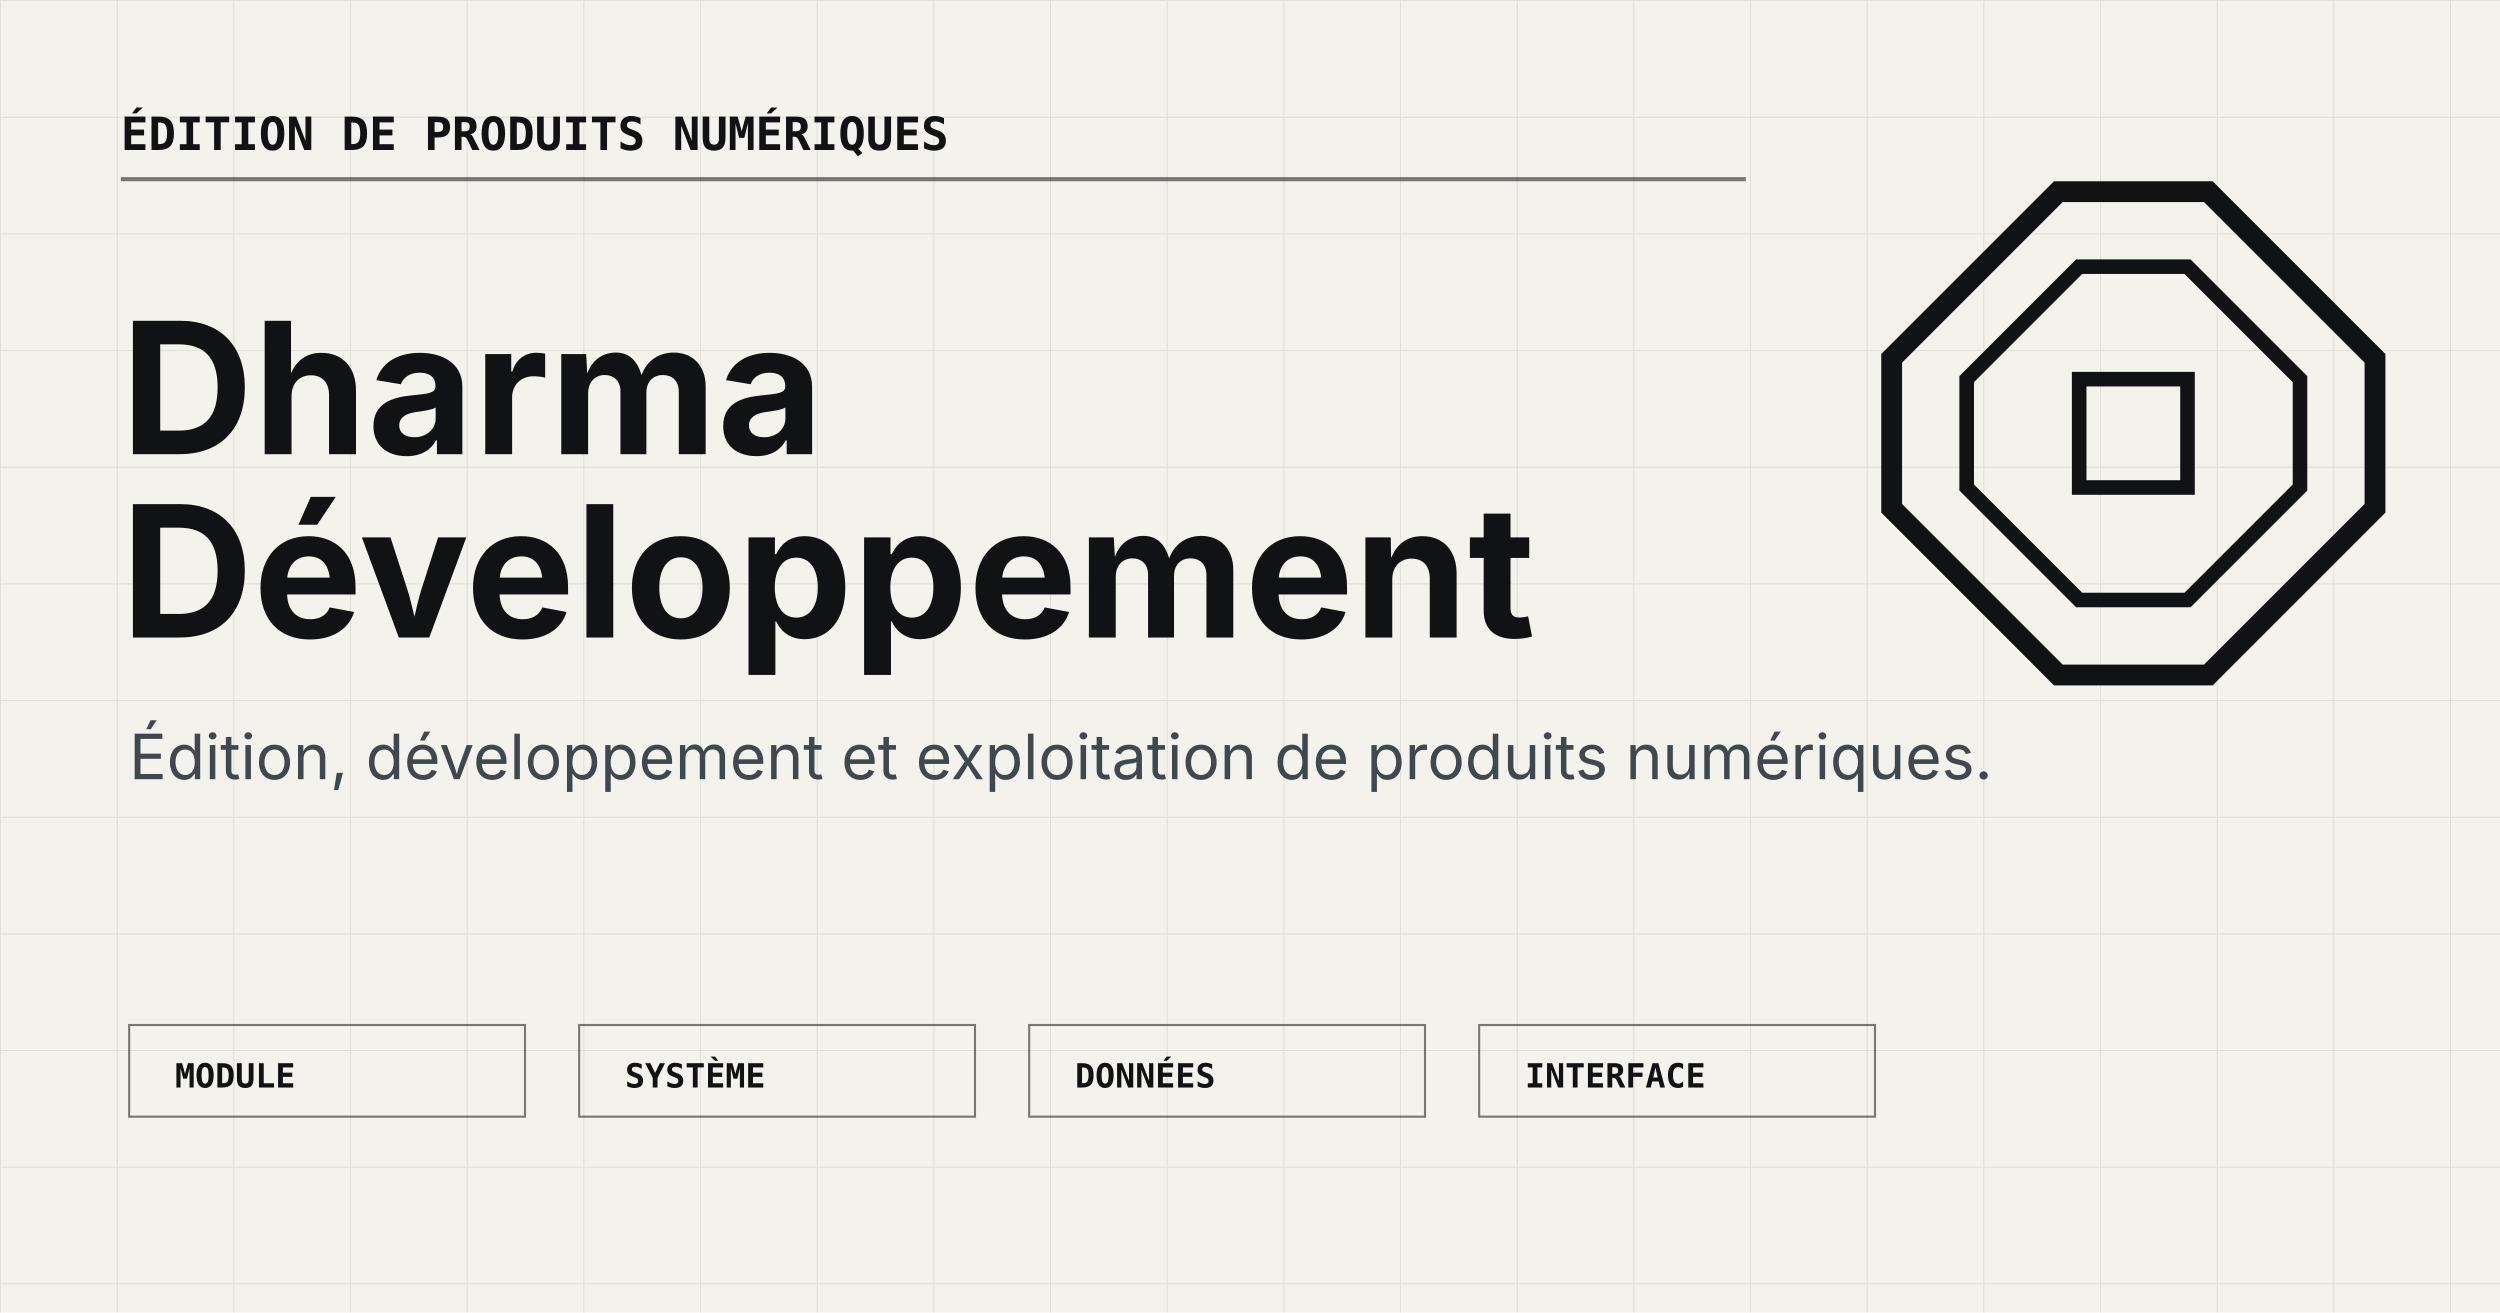
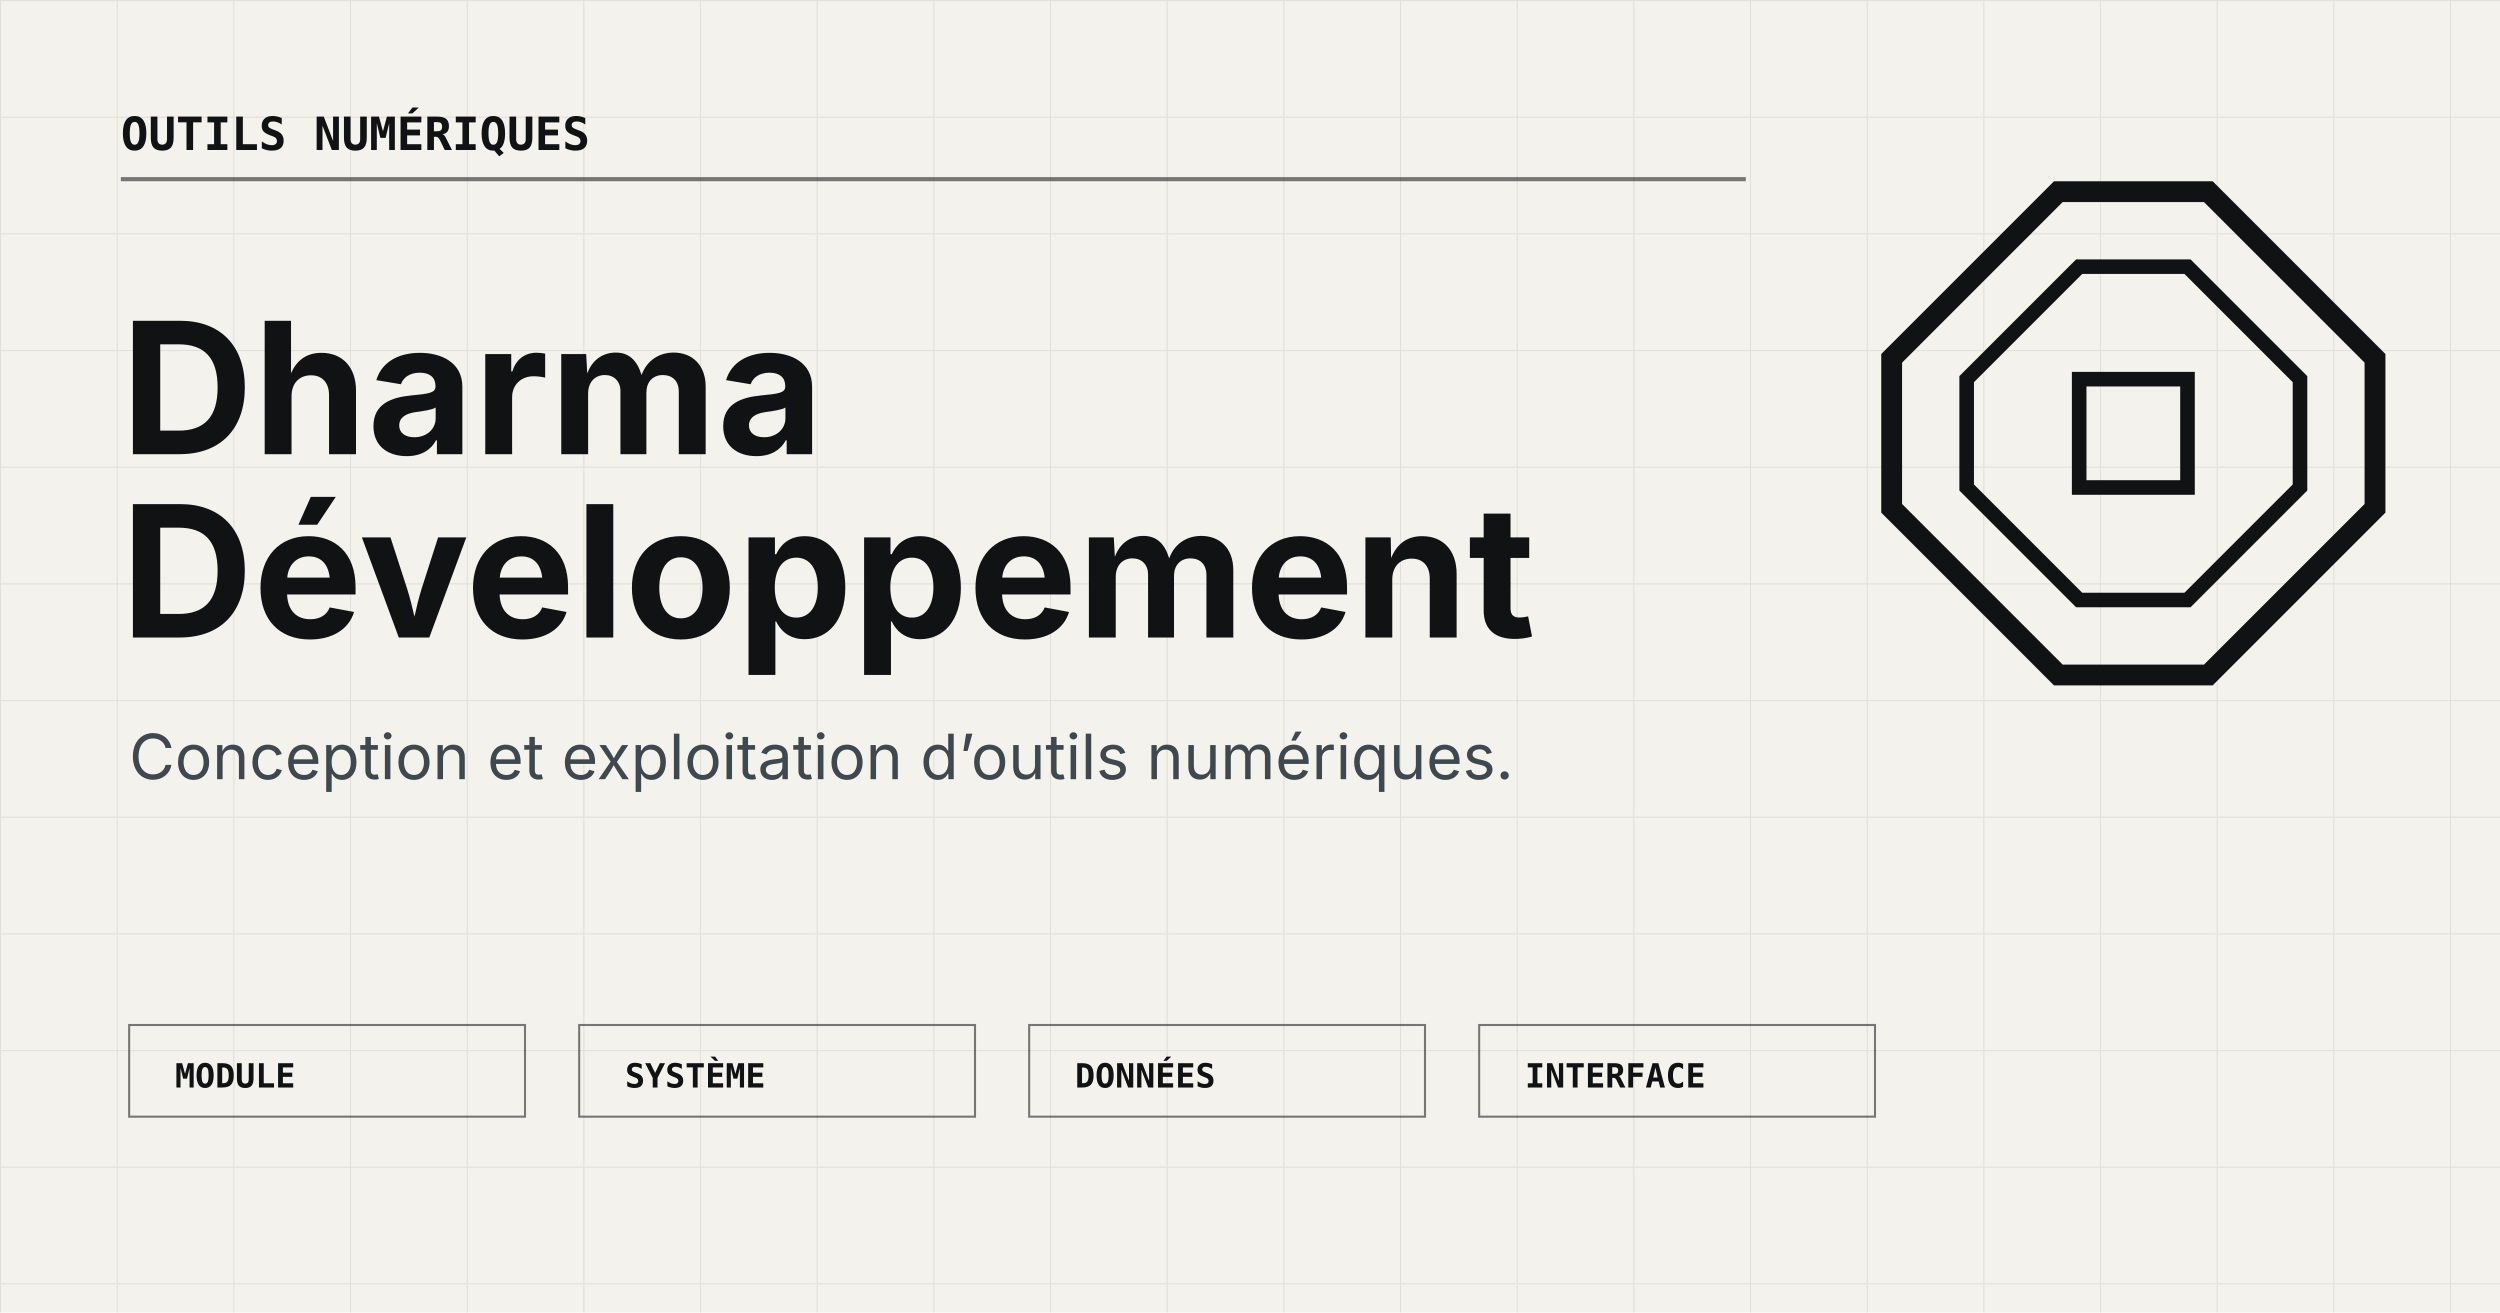
<svg xmlns="http://www.w3.org/2000/svg" viewBox="0 0 1200 630" role="img" aria-label="Dharma Développement">
  <defs>
    <pattern id="grid" width="56" height="56" patternUnits="userSpaceOnUse">
      <path d="M56 0H0v56" fill="none" stroke="#111214" stroke-opacity=".08" />
    </pattern>
  </defs>
  <rect width="1200" height="630" fill="#f4f2ec" />
  <rect width="1200" height="630" fill="url(#grid)" />
  <path d="M58 86h780" stroke="#111214" stroke-opacity=".55" stroke-width="2" />
-   <text x="58" y="72" fill="#111214" font-family="IBM Plex Mono, monospace" font-size="22" font-weight="600">ÉDITION DE PRODUITS NUMÉRIQUES</text>
+   <text x="58" y="72" fill="#111214" font-family="IBM Plex Mono, monospace" font-size="22" font-weight="600">OUTILS NUMÉRIQUES</text>
  <text x="58" y="218" fill="#111214" font-family="Space Grotesk, Inter, sans-serif" font-size="88" font-weight="700">Dharma</text>
  <text x="58" y="306" fill="#111214" font-family="Space Grotesk, Inter, sans-serif" font-size="88" font-weight="700">Développement</text>
-   <text x="62" y="374" fill="#3f474f" font-family="Inter, sans-serif" font-size="30">Édition, développement et exploitation de produits numériques.</text>
+   <text x="62" y="374" fill="#3f474f" font-family="Inter, sans-serif" font-size="30">Conception et exploitation d’outils numériques.</text>
  <g transform="translate(908 92)">
    <path d="M80 0h72l80 80v72l-80 80H80L0 152V80L80 0Z" fill="none" stroke="#111214" stroke-width="10" />
    <path d="M90 36h52l54 54v52l-54 54H90l-54-54V90l54-54Z" fill="none" stroke="#111214" stroke-width="7" />
    <path d="M90 90h52v52H90z" fill="none" stroke="#111214" stroke-width="7" />
  </g>
  <g transform="translate(62 492)" fill="none" stroke="#111214" stroke-opacity=".55">
    <rect width="190" height="44" />
    <rect x="216" width="190" height="44" />
    <rect x="432" width="190" height="44" />
    <rect x="648" width="190" height="44" />
  </g>
  <g transform="translate(84 522)" fill="#111214" font-family="IBM Plex Mono, monospace" font-size="16" font-weight="600">
    <text>MODULE</text>
    <text x="216">SYSTÈME</text>
    <text x="432">DONNÉES</text>
    <text x="648">INTERFACE</text>
  </g>
</svg>
